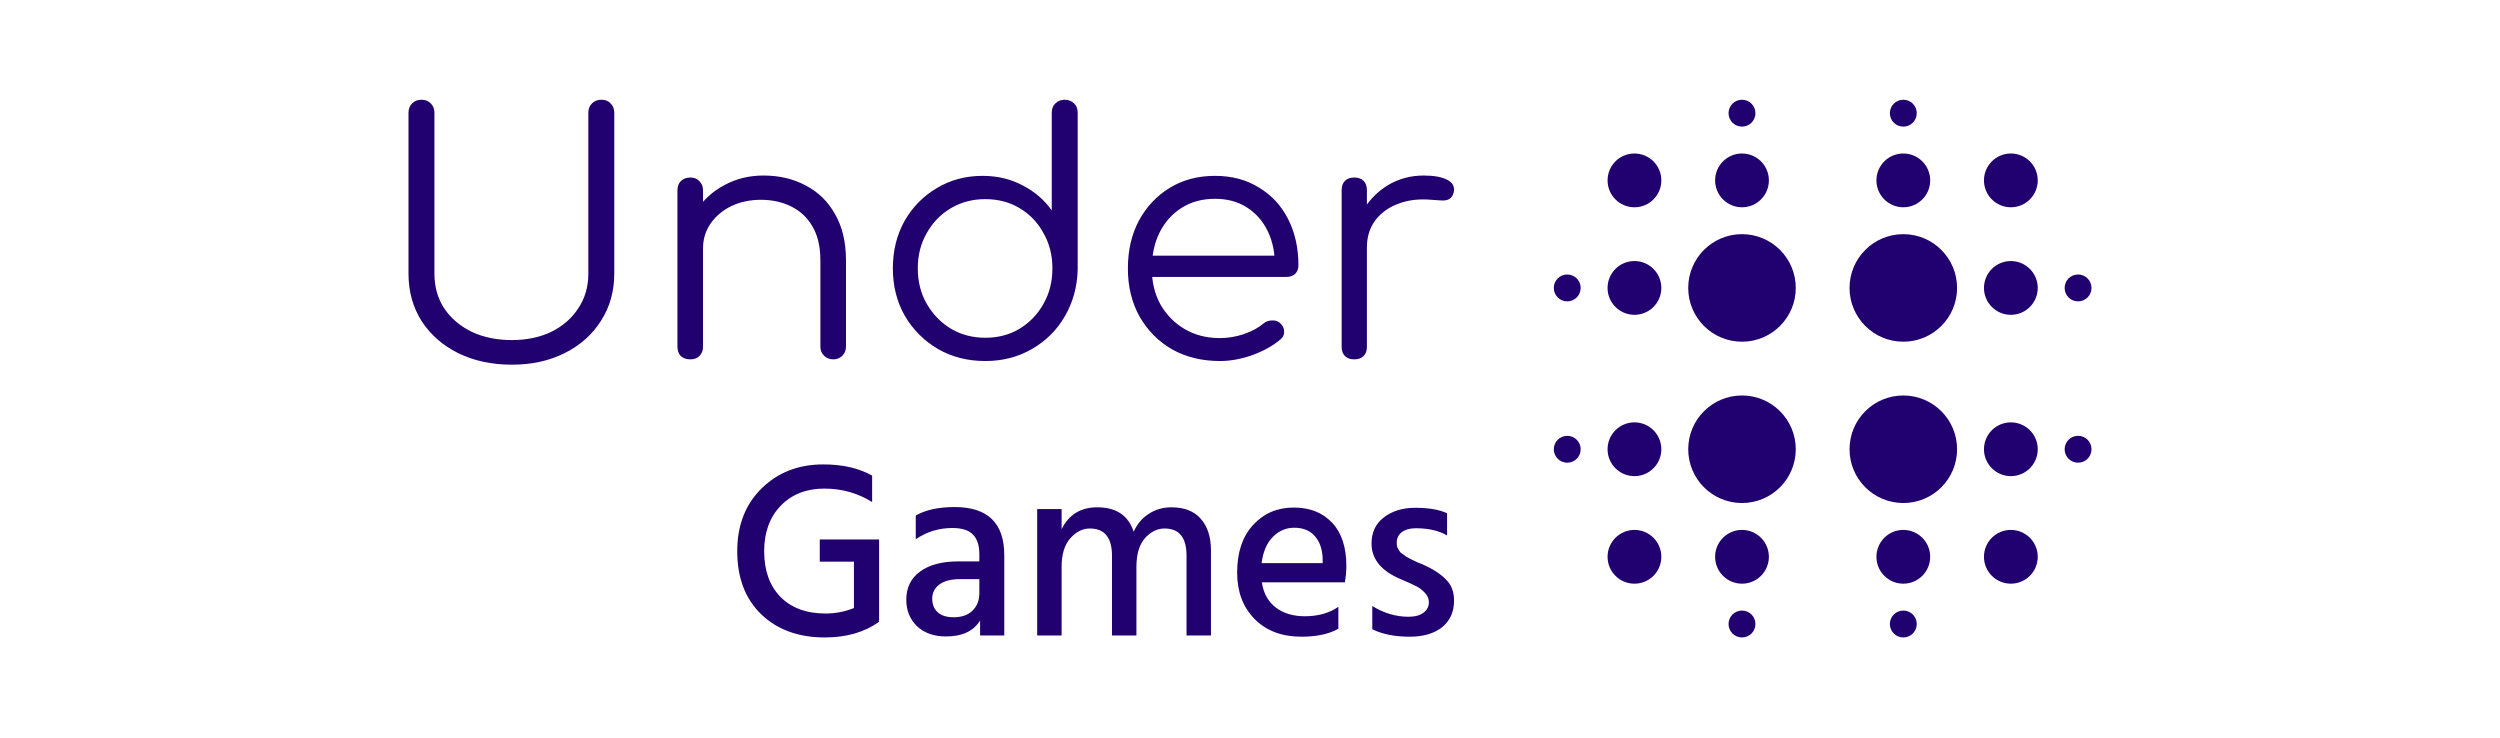
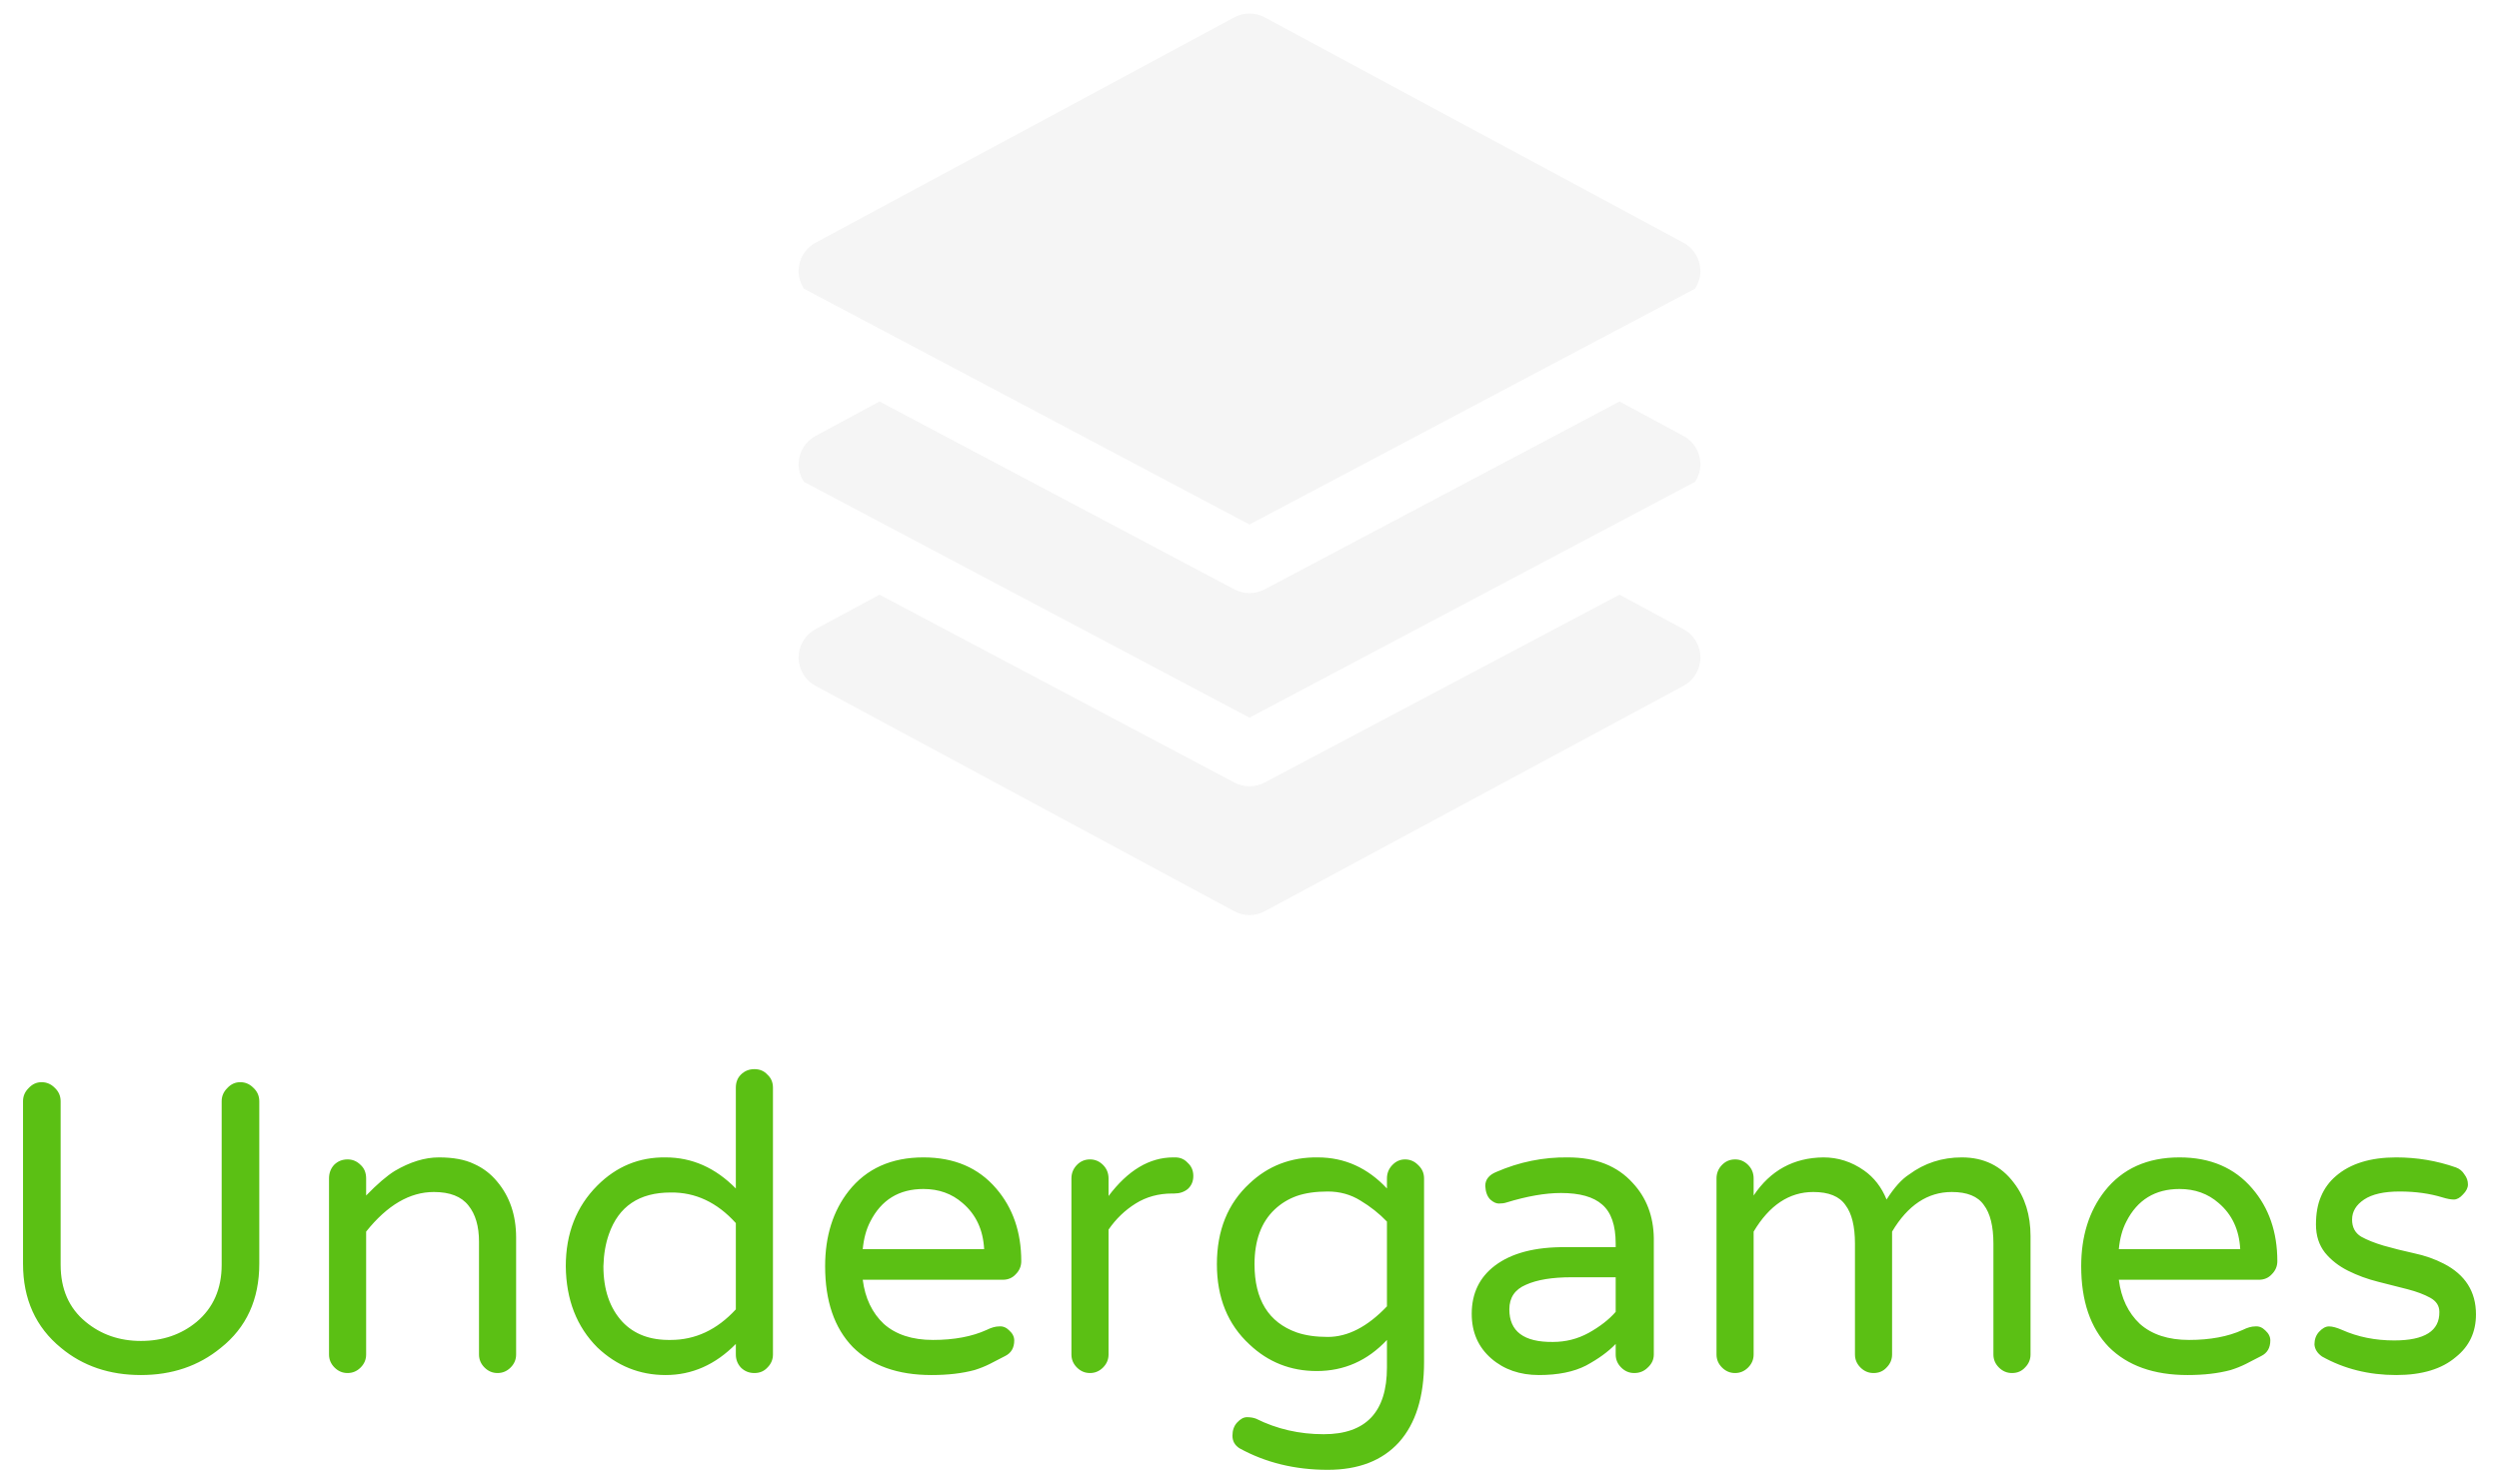
- <svg xmlns="http://www.w3.org/2000/svg" version="1.1" width="156" height="46" viewBox="-204.8 -1106.944 5798.566 2270.72">
-   <defs />
+ <svg xmlns="http://www.w3.org/2000/svg" width="160" height="95" version="1.1">
  <g>
-     <g transform="matrix(3.2605,0,0,3.2605,3623.725,-806.265)">
-       <g>
-         <circle cx="332.2" cy="179.8" r="50.8" fill="#210070" style="" />
-         <circle cx="433.8" cy="179.8" r="25.4" fill="#210070" style="" />
-         <circle cx="497.3" cy="179.8" r="12.7" fill="#210070" style="" />
-         <circle cx="332.2" cy="332.2" r="50.8" fill="#210070" style="" />
-         <circle cx="433.8" cy="332.2" r="25.4" fill="#210070" style="" />
-         <circle cx="497.3" cy="332.2" r="12.7" fill="#210070" style="" />
-         <circle cx="179.8" cy="332.2" r="50.8" fill="#210070" style="" />
-         <circle cx="78.2" cy="332.2" r="25.4" fill="#210070" style="" />
-         <circle cx="14.7" cy="332.2" r="12.7" fill="#210070" style="" />
-         <circle cx="179.8" cy="179.8" r="50.8" fill="#210070" style="" />
-         <circle cx="78.2" cy="179.8" r="25.4" fill="#210070" style="" />
-         <circle cx="14.7" cy="179.8" r="12.7" fill="#210070" style="" />
-         <circle cx="332.2" cy="433.8" r="25.4" fill="#210070" style="" />
-         <circle cx="332.2" cy="497.3" r="12.7" fill="#210070" style="" />
-         <circle cx="179.8" cy="433.8" r="25.4" fill="#210070" style="" />
-         <circle cx="179.8" cy="497.3" r="12.7" fill="#210070" style="" />
-         <circle cx="179.8" cy="78.2" r="25.4" fill="#210070" style="" />
-         <circle cx="78.2" cy="78.2" r="25.4" fill="#210070" style="" />
-         <circle cx="179.8" cy="14.7" r="12.7" fill="#210070" style="" />
-         <circle cx="332.2" cy="78.2" r="25.4" fill="#210070" style="" />
-         <circle cx="433.8" cy="78.2" r="25.4" fill="#210070" style="" />
-         <circle cx="78.2" cy="433.8" r="25.4" fill="#210070" style="" />
-         <circle cx="433.8" cy="433.8" r="25.4" fill="#210070" style="" />
-         <circle cx="332.2" cy="14.7" r="12.7" fill="#210070" style="" />
-       </g>
-       <defs />
-     </g>
-     <g>
-       <g transform="matrix(1.024,0,0,-1.024,0,0)">
-         <path d="M411 -16Q320 -16 249 19Q179 54 139 116Q100 178 100 258L100 742Q100 759 111 770Q122 781 139 781Q156 781 167 770Q178 759 178 742L178 258Q178 199 207 154Q237 109 290 83Q343 58 411 58Q478 58 530 83Q582 109 611 154Q641 199 641 258L641 742Q641 759 652 770Q663 781 680 781Q698 781 708 770Q719 759 719 742L719 258Q719 178 679 116Q640 54 570 19Q501 -16 411 -16ZM1378 0Q1361 0 1350 11Q1339 22 1339 38L1339 298Q1339 360 1315 400Q1292 440 1251 460Q1211 480 1160 480Q1111 480 1071 461Q1032 442 1009 409Q986 376 986 334L931 334Q933 397 965 446Q997 496 1050 524Q1103 553 1168 553Q1239 553 1295 523Q1351 494 1383 437Q1416 380 1416 298L1416 38Q1416 22 1405 11Q1394 0 1378 0ZM948 0Q930 0 919 10Q909 21 909 38L909 508Q909 526 919 536Q930 547 948 547Q965 547 975 536Q986 526 986 508L986 38Q986 21 975 10Q965 0 948 0ZM1835 -5Q1756 -5 1693 31Q1630 68 1593 131Q1557 194 1557 274Q1557 353 1592 416Q1628 479 1689 515Q1750 552 1827 552Q1894 552 1948 523Q2002 495 2035 448L2035 742Q2035 760 2046 770Q2057 781 2074 781Q2091 781 2102 770Q2113 760 2113 742L2113 270Q2111 192 2074 129Q2038 67 1975 31Q1913 -5 1835 -5ZM1835 65Q1893 65 1938 92Q1984 120 2010 167Q2037 214 2037 274Q2037 333 2010 380Q1984 428 1938 455Q1893 482 1835 482Q1778 482 1732 455Q1686 428 1659 380Q1632 333 1632 274Q1632 214 1659 167Q1686 120 1732 92Q1778 65 1835 65ZM2541 -5Q2460 -5 2397 30Q2335 66 2299 129Q2264 192 2264 273Q2264 355 2297 417Q2331 480 2390 516Q2449 552 2526 552Q2602 552 2658 517Q2715 483 2746 422Q2777 361 2777 283Q2777 267 2767 257Q2757 248 2741 248L2316 248L2316 312L2749 312L2706 281Q2707 339 2685 385Q2663 431 2622 457Q2582 483 2526 483Q2469 483 2426 456Q2383 429 2359 381Q2336 334 2336 273Q2336 212 2362 165Q2389 118 2435 91Q2481 64 2541 64Q2577 64 2613 76Q2650 89 2672 108Q2683 117 2697 117Q2711 118 2721 110Q2734 98 2734 84Q2735 70 2723 60Q2690 32 2639 13Q2588 -5 2541 -5ZM2983 337L2939 337Q2942 399 2971 448Q3001 497 3048 525Q3096 553 3154 553Q3200 553 3225 540Q3250 527 3244 502Q3240 487 3230 482Q3221 477 3207 478Q3194 479 3177 480Q3121 485 3077 468Q3034 452 3008 418Q2983 384 2983 337ZM2945 0Q2927 0 2917 10Q2907 20 2907 38L2907 509Q2907 527 2917 537Q2927 547 2945 547Q2963 547 2973 537Q2983 527 2983 509L2983 38Q2983 20 2973 10Q2963 0 2945 0Z" fill="#210070" style="" />
-       </g>
-     </g>
-     <g transform="matrix(0.75,0,0,0.75,1079.717,850.432)">
-       <g transform="matrix(1.024,0,0,-1.024,0,0)">
-         <path d="M377 385L615 385L615 62L614 62L615 55Q528 -8 397 -8Q239 -8 142 85Q46 178 46 338Q46 493 143 589Q241 686 391 686Q508 686 587 641L587 535Q501 589 395 589Q287 589 220 520Q154 451 154 338Q154 222 219 155Q285 88 400 88Q460 88 514 110L514 296L377 296L377 385ZM1017 169L1017 226L941 226Q885 226 856 204Q828 182 828 148Q828 113 850 93Q872 73 914 73Q962 73 989 99Q1017 126 1017 169ZM762 386L762 481Q821 515 918 515Q1117 515 1117 322L1117 0L1020 0L1020 60Q981 -4 883 -4Q811 -4 767 37Q724 79 724 143Q724 216 779 256Q834 297 933 297L1017 297L1017 326Q1017 378 992 404Q967 431 909 431Q828 431 762 386ZM1249 507L1347 507L1347 426Q1390 514 1490 514Q1604 514 1636 416Q1657 463 1697 488Q1737 514 1787 514Q1865 514 1905 468Q1946 422 1946 341L1946 0L1848 0L1848 320Q1848 429 1760 429Q1716 429 1681 390Q1647 351 1647 275L1647 0L1549 0L1549 320Q1549 429 1460 429Q1417 429 1382 390Q1347 351 1347 275L1347 0L1249 0L1249 507ZM2149 290L2394 290L2394 308Q2392 365 2363 398Q2334 432 2280 432Q2230 432 2194 395Q2158 359 2149 290ZM2457 115L2457 27Q2401 -5 2309 -5Q2191 -5 2121 66Q2051 137 2051 252Q2051 374 2115 443Q2179 513 2278 513Q2375 513 2432 452Q2489 392 2489 278Q2489 247 2483 213L2150 213Q2160 147 2206 112Q2252 77 2322 77Q2403 77 2457 115ZM2893 490L2893 401Q2844 430 2767 430Q2732 430 2711 414Q2691 398 2691 372Q2691 365 2692 358Q2694 352 2698 345Q2702 339 2705 334Q2709 330 2717 325Q2725 320 2729 316Q2734 313 2744 308Q2755 303 2760 300Q2765 298 2777 292Q2790 287 2795 285Q2854 259 2887 226Q2921 194 2921 140Q2921 72 2873 33Q2825 -5 2743 -5Q2653 -5 2593 25L2593 118Q2663 75 2738 75Q2777 75 2798 91Q2820 107 2820 133Q2820 155 2803 172Q2786 190 2768 198Q2751 207 2709 225Q2590 274 2590 369Q2590 436 2640 474Q2690 512 2765 512Q2847 512 2893 490Z" fill="#210070" style="" />
+     <path id="svg_3" fill="#f5f5f5" d="m108.524,30.861c0.217,-0.33 0.346,-0.718 0.346,-1.126c0,-0.759 -0.417,-1.456 -1.085,-1.815l-4.095,-2.206l-22.723,12.031c-0.305,0.159 -0.635,0.239 -0.967,0.239s-0.662,-0.08 -0.965,-0.239l-22.723,-12.031l-4.095,2.206c-0.67,0.359 -1.087,1.056 -1.087,1.815c0,0.408 0.13,0.796 0.346,1.126l28.523,15.101l28.523,-15.101z" />
+     <path id="svg_4" fill="#f5f5f5" d="m107.785,40.293l-4.095,-2.206l-22.725,12.031c-0.303,0.161 -0.633,0.239 -0.965,0.239s-0.662,-0.08 -0.965,-0.239l-22.723,-12.031l-4.095,2.206c-0.67,0.359 -1.087,1.056 -1.087,1.815s0.417,1.456 1.085,1.815l26.808,14.435c0.305,0.165 0.641,0.247 0.977,0.247s0.672,-0.082 0.977,-0.247l26.808,-14.435c0.668,-0.359 1.085,-1.056 1.085,-1.815s-0.417,-1.456 -1.085,-1.815z" />
+     <path id="svg_5" fill="#f5f5f5" d="m80,33.589l28.523,-15.101c0.217,-0.332 0.346,-0.718 0.346,-1.126c0,-0.759 -0.417,-1.456 -1.085,-1.815l-26.808,-14.435c-0.608,-0.328 -1.345,-0.328 -1.953,0l-26.808,14.435c-0.67,0.359 -1.087,1.056 -1.087,1.815c0,0.408 0.13,0.794 0.346,1.126l28.523,15.101z" />
+     <g stroke="null" id="svg_6">
+       <g stroke="null" id="svg_7" transform="matrix(0.032117 0 0 -0.032117 -80.3455 537.092)">
+         <path id="svg_8" fill="#5bc014" d="m2980.545,14565.058q15,0 26,-11q12,-11 12,-27l0,-324q0,-107 -77,-168q-66,-54 -159,-54q-94,0 -159,54q-76,62 -76,168l0,324q0,15 11,26q11,12 26,12q15,0 26,-11q12,-11 12,-27l0,-326q0,-73 50,-114q46,-38 110,-38q65,0 111,38q50,42 50,114l0,326q0,15 11,26q11,12 26,12zm386,-219q-72,0 -135,-79l0,-245q0,-15 -11,-26q-11,-11 -26,-11q-15,0 -26,11q-11,11 -11,26l0,351q0,16 10,27q11,11 27,11q15,0 26,-11q11,-10 11,-27l0,-34q33,34 57,49q46,27 88,27q43,0 70,-13q27,-12 46,-35q38,-45 38,-112l0,-233q0,-15 -11,-26q-11,-11 -26,-11q-15,0 -26,11q-11,11 -11,26l0,225q0,46 -21,72q-21,27 -69,27zm602,-324l0,21q-61,-62 -140,-62q-78,0 -136,55q-62,62 -63,162q0,98 63,161q57,57 136,56q79,0 140,-62l0,201q0,16 10,26q11,11 27,11q16,0 26,-11q11,-10 11,-26l0,-532q0,-15 -11,-26q-10,-11 -26,-11q-16,0 -27,11q-10,11 -10,26zm0,90l0,172q-56,62 -130,61q-94,0 -123,-83q-10,-28 -11,-64q0,-70 38,-111q35,-37 96,-36q74,0 130,61zm253,59q7,-55 42,-88q36,-32 98,-32q63,0 107,20q14,7 25,7q11,1 20,-8q10,-9 10,-20q0,-22 -18,-31q-17,-9 -31,-16q-14,-7 -30,-12q-37,-10 -86,-10q-101,0 -157,56q-55,57 -55,161q0,90 47,150q53,67 149,67q92,0 145,-62q50,-58 50,-145q0,-15 -11,-26q-10,-11 -26,-11l-279,0zm121,181q-73,0 -106,-65q-12,-23 -15,-55l242,0q-3,58 -43,92q-32,28 -78,28zm369,21l0,-35q58,77 129,77l4,0q15,0 25,-11q11,-10 11,-26q0,-16 -11,-26q-11,-9 -27,-9l-4,0q-41,0 -73,-20q-32,-20 -54,-52l0,-249q0,-15 -11,-26q-11,-11 -26,-11q-15,0 -26,11q-11,11 -11,26l0,351q0,15 10,26q11,12 27,12q15,0 26,-11q11,-11 11,-27zm555,-20l0,20q0,15 10,26q11,12 26,12q15,0 26,-11q12,-11 12,-27l0,-366q0,-104 -50,-160q-50,-55 -142,-55q-98,0 -176,43q-14,9 -14,25q0,16 9,26q10,11 20,11q10,0 18,-3q62,-31 135,-31q126,0 126,133l0,55q-58,-62 -140,-62q-78,0 -134,53q-65,60 -65,160q0,101 65,161q56,53 136,52q80,0 138,-62zm0,-235l0,169q-23,24 -53,42q-29,18 -65,18q-36,0 -62,-9q-25,-9 -44,-27q-40,-38 -40,-109q0,-106 84,-136q26,-9 62,-9q60,0 118,61zm218,268q69,30 143,29q83,0 129,-51q41,-44 42,-110l0,-232q0,-15 -12,-26q-11,-11 -27,-11q-15,0 -26,11q-11,11 -11,26l0,21q-22,-23 -59,-43q-37,-19 -94,-19q-57,0 -95,33q-39,34 -39,89q0,61 46,96q50,38 142,37l99,0l0,7q0,55 -27,78q-26,23 -82,23q-47,0 -109,-19q-6,-2 -15,-2q-8,0 -17,8q-9,9 -10,27q0,19 22,28zm26,-274q0,-66 87,-65q38,0 71,18q34,19 54,42l0,69l-88,0q-58,0 -91,-15q-33,-14 -33,-49zm487,261l0,-34q50,75 139,76q44,0 81,-26q30,-21 45,-58q23,36 45,50q46,34 105,34q66,0 104,-51q33,-43 33,-106l0,-236q0,-15 -11,-26q-10,-11 -26,-11q-15,0 -26,11q-11,11 -11,26l0,221q0,52 -19,77q-18,26 -64,26q-72,0 -119,-79l0,-245q0,-15 -11,-26q-10,-11 -26,-11q-15,0 -26,11q-11,11 -11,26l0,221q0,52 -19,77q-18,26 -64,26q-72,0 -119,-79l0,-245q0,-15 -11,-26q-11,-11 -26,-11q-15,0 -26,11q-11,11 -11,26l0,351q0,15 10,26q11,12 27,12q15,0 26,-11q11,-11 11,-27zm728,-202q7,-55 42,-88q36,-32 98,-32q63,0 107,20q14,7 25,7q11,1 20,-8q10,-9 10,-20q0,-22 -18,-31q-17,-9 -31,-16q-14,-7 -30,-12q-37,-10 -86,-10q-101,0 -157,56q-55,57 -55,161q0,90 47,150q53,67 149,67q92,0 145,-62q50,-58 50,-145q0,-15 -11,-26q-10,-11 -26,-11l-279,0zm121,181q-73,0 -106,-65q-12,-23 -15,-55l242,0q-3,58 -43,92q-32,28 -78,28zm428,-302q91,0 90,57q0,18 -18,28q-18,10 -45,17q-27,7 -59,15q-32,8 -60,22q-28,14 -46,36q-18,23 -18,56q0,33 10,56q10,24 30,41q43,37 120,37q62,0 119,-20q11,-4 17,-14q7,-9 7,-20q0,-10 -10,-20q-9,-10 -18,-10q-9,0 -22,4q-39,12 -86,12q-47,0 -71,-16q-24,-16 -24,-40q0,-23 18,-34q18,-10 45,-18q28,-8 60,-15q33,-7 60,-21q64,-33 64,-101q0,-53 -40,-85q-42,-36 -119,-36q-82,0 -148,37q-14,10 -15,24q0,15 9,25q10,11 20,11q10,0 26,-7q47,-21 104,-21z" />
      </g>
    </g>
  </g>
</svg>
